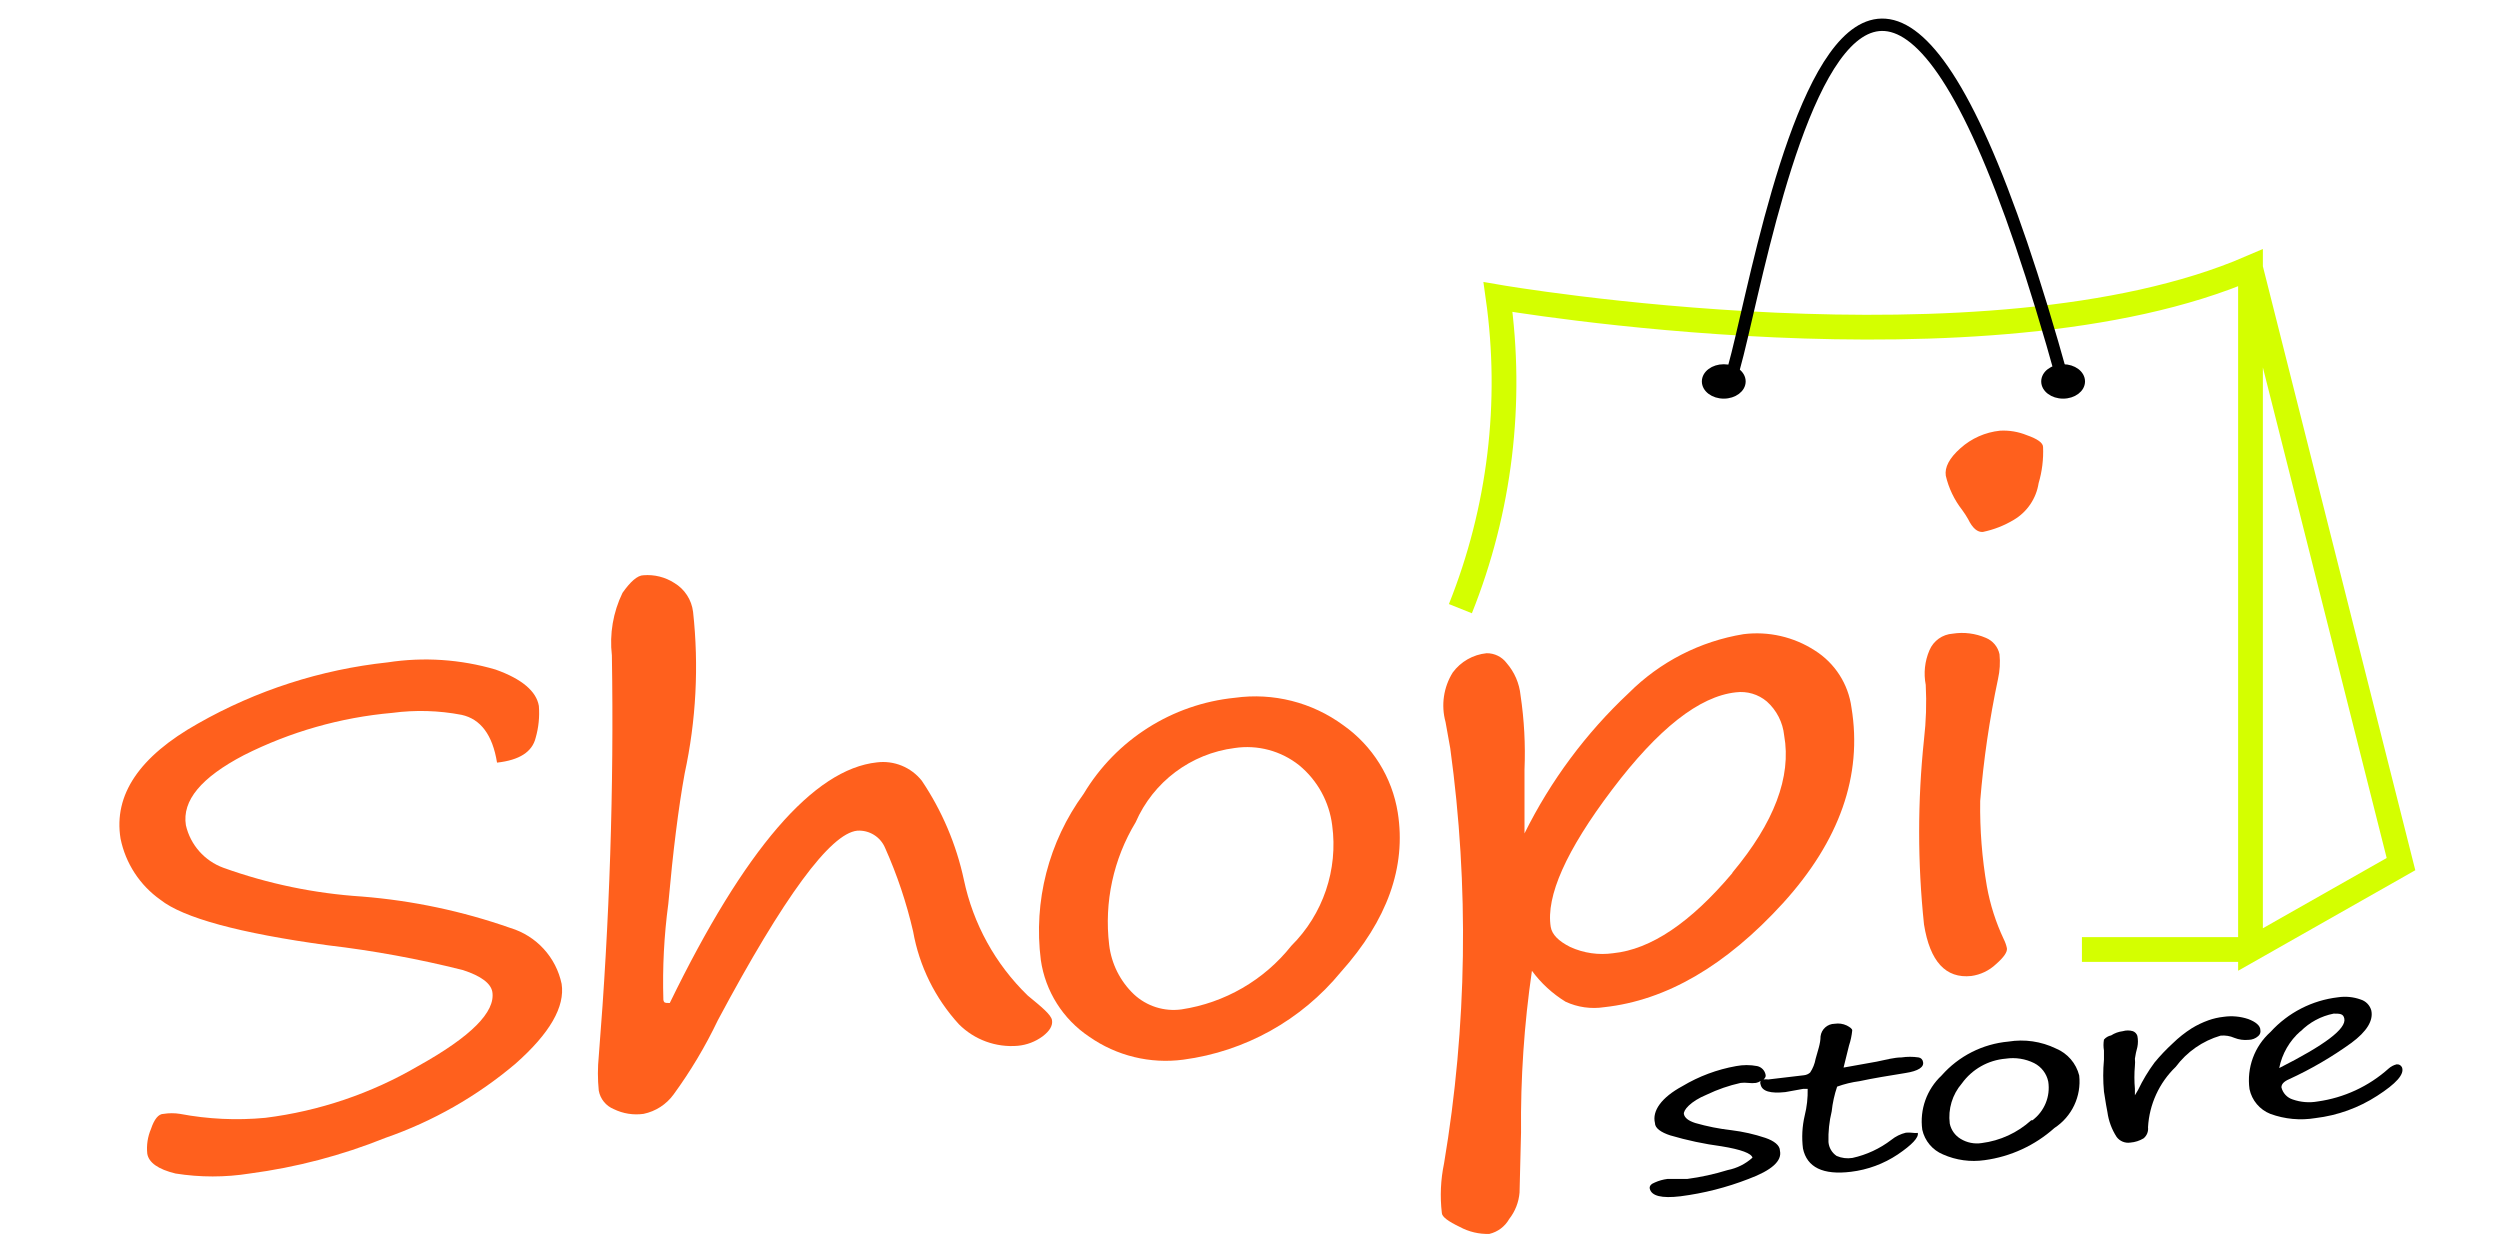
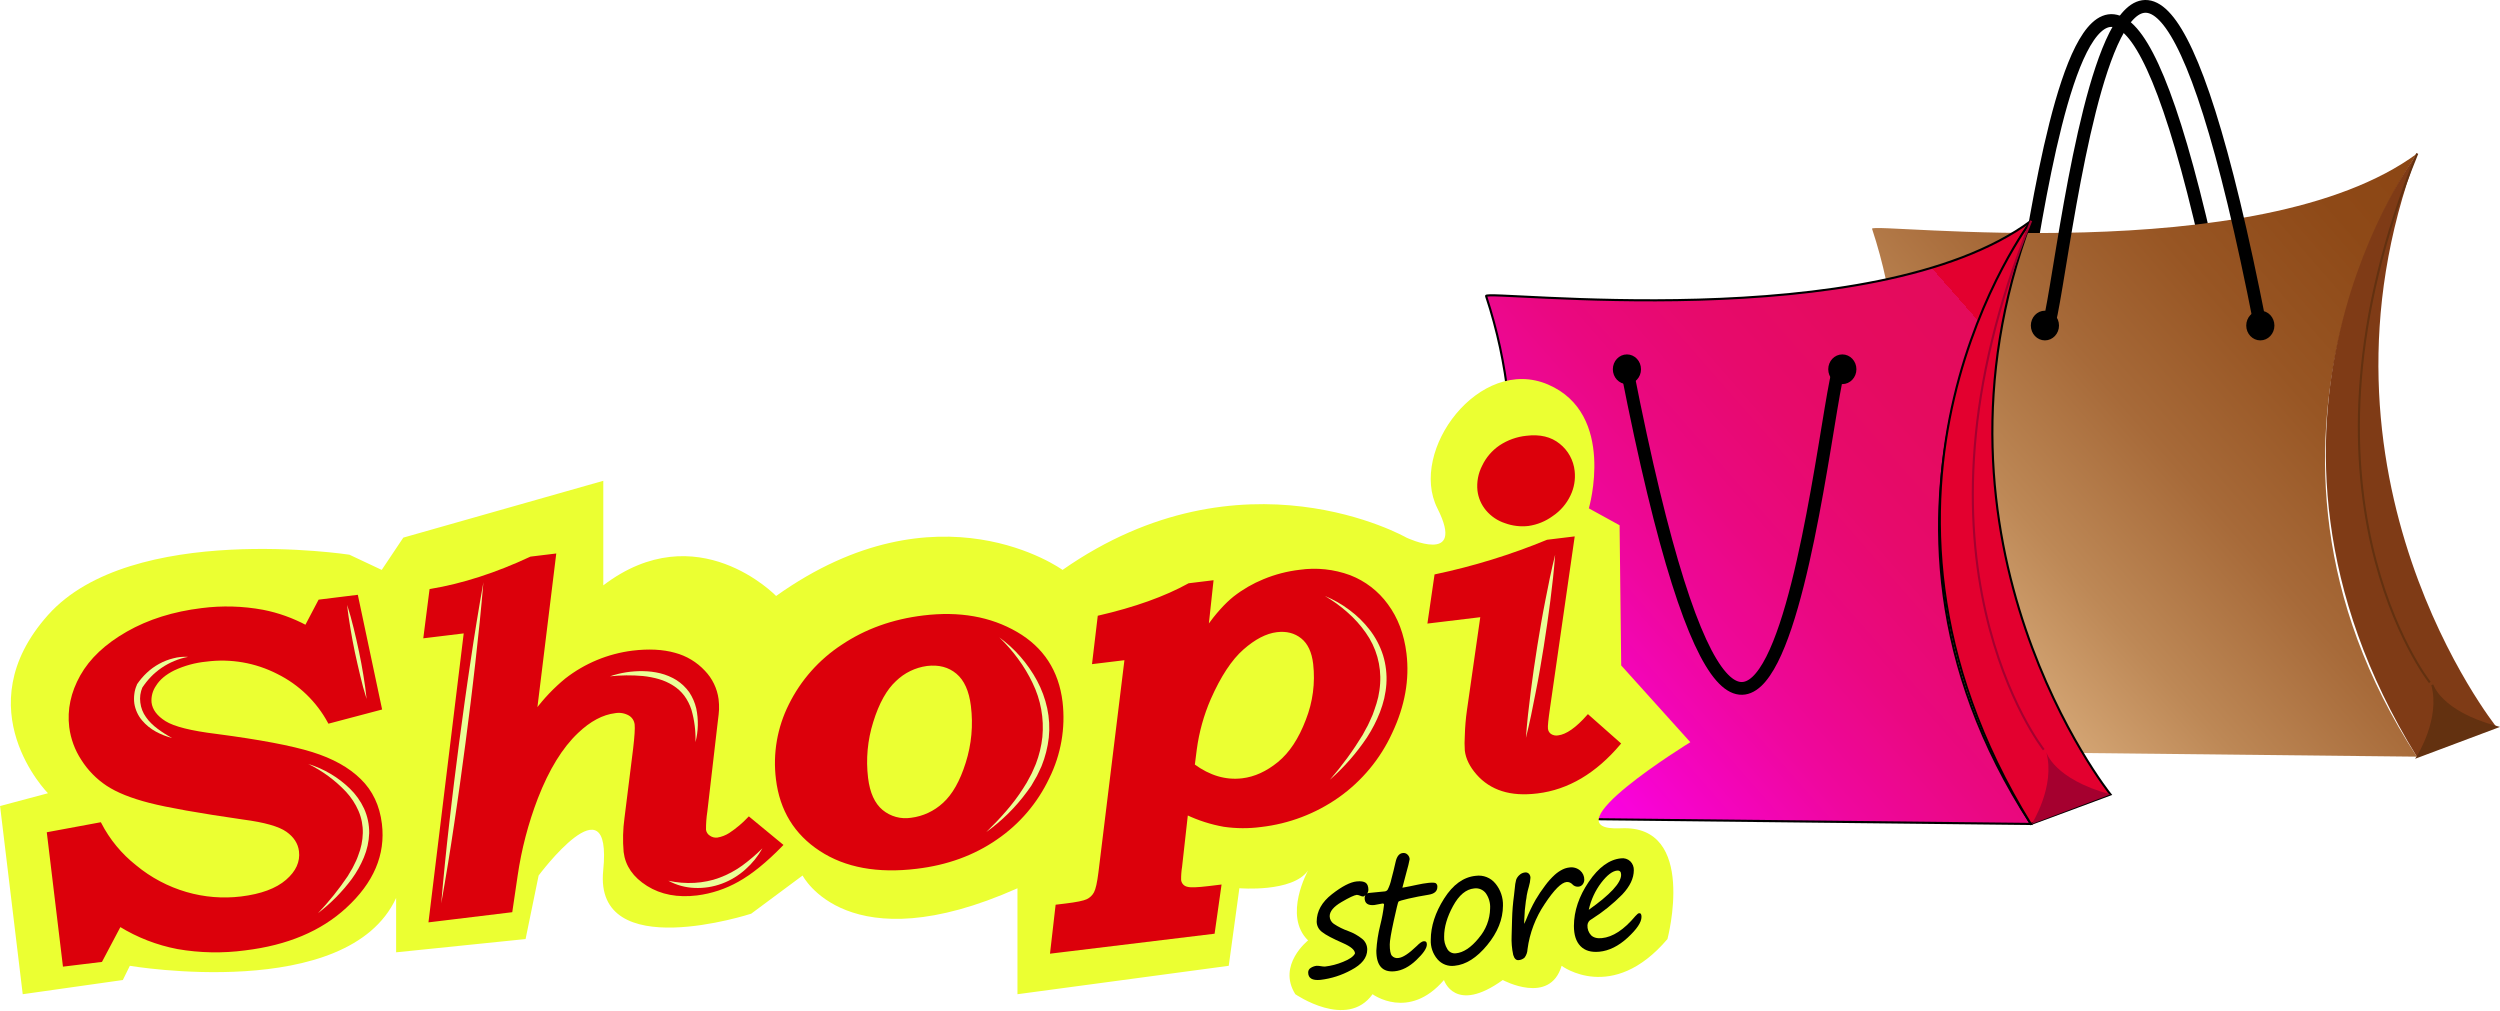
- <svg xmlns="http://www.w3.org/2000/svg" id="Capa_1" data-name="Capa 1" viewBox="0 0 101 50">
+ <svg xmlns="http://www.w3.org/2000/svg" id="Capa_1" data-name="Capa 1" viewBox="0 0 1175.13 474.82">
  <defs>
-     <style>.cls-1,.cls-4{stroke:#000;}.cls-1,.cls-3,.cls-4{stroke-miterlimit:10;}.cls-1{stroke-width:0.25px;}.cls-2{fill:#ff601d;}.cls-3,.cls-4{fill:none;}.cls-3{stroke:#d4ff00;}.cls-4{stroke-width:0.5px;}</style>
+     <style>.cls-1,.cls-5,.cls-9{fill:none;}.cls-1,.cls-2,.cls-7,.cls-8{stroke:#000;}.cls-1,.cls-12,.cls-2,.cls-5,.cls-6,.cls-7,.cls-8,.cls-9{stroke-miterlimit:10;}.cls-1{stroke-width:6px;}.cls-2{stroke-width:2px;}.cls-3{fill:url(#Degradado_sin_nombre_98);}.cls-4{fill:#7f3b16;}.cls-5,.cls-6{stroke:#633110;}.cls-6{fill:#633110;}.cls-7{fill:url(#Degradado_sin_nombre_88);}.cls-8{fill:#e3002f;}.cls-9{stroke:#a5002f;}.cls-10{fill:#a5002f;}.cls-11{fill:#ebff32;}.cls-12{fill:#dc000b;stroke:#dc000b;}.cls-13{fill:#eaff98;}</style>
+     <linearGradient id="Degradado_sin_nombre_98" x1="870.77" y1="368.91" x2="1179.76" y2="98.12" gradientUnits="userSpaceOnUse">
+       <stop offset="0" stop-color="#ffdead" />
+       <stop offset="0.01" stop-color="#fcdaa9" />
+       <stop offset="0.18" stop-color="#daad7c" />
+       <stop offset="0.35" stop-color="#bd8856" />
+       <stop offset="0.52" stop-color="#a76a39" />
+       <stop offset="0.68" stop-color="#985624" />
+       <stop offset="0.85" stop-color="#8e4917" />
+       <stop offset="1" stop-color="#8b4513" />
+     </linearGradient>
+     <linearGradient id="Degradado_sin_nombre_88" x1="712.72" y1="380.03" x2="949.11" y2="172.86" gradientUnits="userSpaceOnUse">
+       <stop offset="0" stop-color="#f0f" />
+       <stop offset="0.04" stop-color="#fd01f1" />
+       <stop offset="0.21" stop-color="#f504c4" />
+       <stop offset="0.37" stop-color="#ef079e" />
+       <stop offset="0.53" stop-color="#ea0881" />
+       <stop offset="0.69" stop-color="#e70a6c" />
+       <stop offset="0.85" stop-color="#e50b5f" />
+       <stop offset="1" stop-color="#e40b5b" />
+       <stop offset="1" stop-color="#e3002f" />
+     </linearGradient>
  </defs>
-   <ellipse class="cls-1" cx="83.35" cy="15.41" rx="0.76" ry="0.57" />
-   <ellipse class="cls-1" cx="69.64" cy="15.41" rx="0.76" ry="0.57" />
-   <path class="cls-2" d="M20.62,37.49a23.85,23.85,0,0,0-6-1.27,20.44,20.44,0,0,1-5.59-1.16,2.4,2.4,0,0,1-1.52-1.72c-.16-1,.62-1.93,2.34-2.83a16.54,16.54,0,0,1,6-1.71,8.74,8.74,0,0,1,2.8.08c.77.17,1.25.81,1.43,1.93.9-.1,1.42-.43,1.56-1a3.63,3.63,0,0,0,.13-1.29c-.1-.59-.68-1.09-1.75-1.47a10.05,10.05,0,0,0-4.36-.29A19.75,19.75,0,0,0,8,29.23q-3.56,2-3.13,4.65a4,4,0,0,0,1.61,2.47c.92.73,3.18,1.35,6.77,1.84a43.05,43.05,0,0,1,5.45,1c.74.24,1.13.54,1.19.88q.2,1.22-3,3a16.2,16.2,0,0,1-6.17,2.09A12.3,12.3,0,0,1,7.27,45a2.11,2.11,0,0,0-.66,0c-.21,0-.38.22-.51.61a2,2,0,0,0-.15,1c.06.36.44.63,1.14.8a9.54,9.54,0,0,0,3,0,22.57,22.57,0,0,0,5.48-1.44,16.51,16.51,0,0,0,5.26-3c1.39-1.23,2-2.3,1.86-3.22A3,3,0,0,0,20.62,37.49Z" />
-   <path class="cls-2" d="M41.52,40.22a9.13,9.13,0,0,1-2.58-4.68,11.5,11.5,0,0,0-1.7-4,2,2,0,0,0-1.81-.74q-3.84.41-8.37,9.72H27c-.12,0-.18,0-.2-.13A23.85,23.85,0,0,1,27,36.51c.19-2.12.41-3.88.66-5.26A20.38,20.38,0,0,0,28,24.72a1.58,1.58,0,0,0-.76-1.17A2,2,0,0,0,26,23.24c-.25,0-.54.27-.85.71a4.58,4.58,0,0,0-.43,2.53q.13,8-.53,16.19a7,7,0,0,0,0,1.39,1,1,0,0,0,.61.75A2.08,2.08,0,0,0,26,45a2,2,0,0,0,1.21-.78,18.92,18.92,0,0,0,1.79-3q4-7.49,5.63-7.66a1.14,1.14,0,0,1,1.13.7,18.45,18.45,0,0,1,1.13,3.37,7.48,7.48,0,0,0,1.85,3.75,3,3,0,0,0,2.38.87,2,2,0,0,0,1-.38c.29-.22.42-.44.38-.66S42.08,40.68,41.52,40.22Z" />
-   <path class="cls-2" d="M54.27,29.3a6,6,0,0,0-4.38-1.11,8.06,8.06,0,0,0-6.11,3.88,9.38,9.38,0,0,0-1.73,6.72A4.5,4.5,0,0,0,44,41.88a5.39,5.39,0,0,0,3.81.93,9.92,9.92,0,0,0,6.36-3.54q2.82-3.15,2.3-6.44A5.35,5.35,0,0,0,54.27,29.3Zm-2.1,8.91a7,7,0,0,1-4.44,2.57,2.35,2.35,0,0,1-1.92-.61,3.29,3.29,0,0,1-1-2,7.78,7.78,0,0,1,1.07-4.95,5.06,5.06,0,0,1,4-3,3.38,3.38,0,0,1,2.61.7,3.74,3.74,0,0,1,1.33,2.42A5.77,5.77,0,0,1,52.17,38.21Z" />
-   <path class="cls-2" d="M73.32,26.28a4.32,4.32,0,0,0-2.88-.66A8.5,8.5,0,0,0,65.8,28a19.85,19.85,0,0,0-4.21,5.67c0-.22,0-1.08,0-2.58a15.84,15.84,0,0,0-.16-3,2.34,2.34,0,0,0-.56-1.3,1,1,0,0,0-.81-.4,1.94,1.94,0,0,0-1.37.78,2.52,2.52,0,0,0-.29,2l.19,1.06A55.66,55.66,0,0,1,58.34,47a6.24,6.24,0,0,0-.09,2c0,.16.27.35.73.57a2.34,2.34,0,0,0,1.19.28,1.25,1.25,0,0,0,.8-.6,2,2,0,0,0,.42-1.07l.06-2.43a42.43,42.43,0,0,1,.44-6.53,4.8,4.8,0,0,0,1.36,1.25,2.73,2.73,0,0,0,1.56.22q3.76-.41,7.22-4.2c2.29-2.52,3.22-5.16,2.77-7.9A3.23,3.23,0,0,0,73.32,26.28Zm-3.34,9q-2.53,3-4.81,3.23a3.12,3.12,0,0,1-1.73-.25c-.48-.24-.74-.51-.79-.81-.2-1.24.62-3.09,2.48-5.55s3.52-3.77,5-3.93a1.62,1.62,0,0,1,1.25.37,2.13,2.13,0,0,1,.7,1.37C72.38,31.39,71.67,33.24,70,35.24Z" />
-   <path class="cls-2" d="M80.23,25.77a2.43,2.43,0,0,0-1.34-.17,1.1,1.1,0,0,0-.94.67,2.39,2.39,0,0,0-.15,1.4,13.18,13.18,0,0,1-.07,2.2,35.71,35.71,0,0,0,0,7.48c.24,1.5.88,2.19,1.91,2.08a1.81,1.81,0,0,0,1-.48c.32-.28.46-.49.44-.64a1.5,1.5,0,0,0-.13-.37,8.52,8.52,0,0,1-.68-2.13A18.69,18.69,0,0,1,80,32.36a38.94,38.94,0,0,1,.72-4.93,3.15,3.15,0,0,0,.06-1A.92.92,0,0,0,80.23,25.77Z" />
-   <path class="cls-2" d="M82.54,18.06q0-.25-.66-.48a2.49,2.49,0,0,0-1.08-.18,2.83,2.83,0,0,0-1.6.71c-.45.4-.64.77-.59,1.11a3.56,3.56,0,0,0,.66,1.38,3.74,3.74,0,0,1,.24.37c.18.37.38.54.6.52A4,4,0,0,0,81.36,21a2.09,2.09,0,0,0,1-1.48A4.47,4.47,0,0,0,82.54,18.06Z" />
-   <path d="M77,45.76a1.49,1.49,0,0,0-.59.29,4,4,0,0,1-1.57.73,1.14,1.14,0,0,1-.64-.08.75.75,0,0,1-.33-.56A4.65,4.65,0,0,1,74,44.9a4.67,4.67,0,0,1,.22-1,4.25,4.25,0,0,1,.9-.22c.56-.12,1.18-.22,1.86-.33.52-.08.76-.24.71-.45a.21.21,0,0,0-.18-.18,2.35,2.35,0,0,0-.69,0c-.28,0-.62.09-1,.17l-1.34.24.22-.89a2.77,2.77,0,0,0,.13-.61c0-.07-.09-.13-.22-.2a.84.84,0,0,0-.49-.07.58.58,0,0,0-.57.51c0,.3-.12.6-.2.91a1.45,1.45,0,0,1-.22.55.44.44,0,0,1-.25.11l-1.44.17a.74.74,0,0,0-.19,0c.06-.06.1-.12.08-.19a.44.44,0,0,0-.34-.35,2.25,2.25,0,0,0-.85,0,6.4,6.4,0,0,0-2.17.81c-.85.46-1.23,1-1.11,1.49,0,.21.25.38.62.5a13.69,13.69,0,0,0,2.07.44c.8.13,1.21.29,1.25.46a2.1,2.1,0,0,1-1,.5,9.94,9.94,0,0,1-1.64.36h-.8a1.78,1.78,0,0,0-.5.14c-.16.06-.23.15-.21.25.07.3.48.4,1.24.31a11.71,11.71,0,0,0,2.75-.7c.94-.35,1.36-.73,1.27-1.14,0-.22-.24-.4-.59-.52a7,7,0,0,0-1.37-.31,8.88,8.88,0,0,1-1.46-.29c-.28-.09-.43-.21-.46-.36s.25-.51.93-.79a6.33,6.33,0,0,1,1.36-.47,1.31,1.31,0,0,1,.31,0,1.31,1.31,0,0,0,.31,0,.48.48,0,0,0,.19-.08.19.19,0,0,0,0,.15q.09.4,1,.3l.72-.13c.11,0,.18,0,.18,0a4.06,4.06,0,0,1-.12,1.08,3.77,3.77,0,0,0-.07,1.33c.16.76.81,1.08,1.94.94a4.34,4.34,0,0,0,1.89-.7q.87-.59.81-.87C77.33,45.79,77.21,45.74,77,45.76Z" />
-   <path d="M83.06,42.36a3.22,3.22,0,0,0-1.92-.28,4.09,4.09,0,0,0-2.7,1.37,2.53,2.53,0,0,0-.78,2.19,1.41,1.41,0,0,0,.84,1,3.06,3.06,0,0,0,1.68.23A5.29,5.29,0,0,0,83,45.57a2.24,2.24,0,0,0,1-2.12A1.6,1.6,0,0,0,83.06,42.36Zm-1,2.9a3.66,3.66,0,0,1-2,.92,1.26,1.26,0,0,1-.85-.17.94.94,0,0,1-.44-.62,2.08,2.08,0,0,1,.49-1.62,2.43,2.43,0,0,1,1.77-1,1.94,1.94,0,0,1,1.15.18,1.08,1.08,0,0,1,.57.75A1.64,1.64,0,0,1,82.11,45.26Z" />
-   <path d="M91.32,41.62c0-.19-.2-.34-.49-.45a2.16,2.16,0,0,0-1-.09,2.69,2.69,0,0,0-.61.14,3.66,3.66,0,0,0-.67.32,4.75,4.75,0,0,0-.77.61,7.65,7.65,0,0,0-.74.78,6.75,6.75,0,0,0-.66,1.1l-.13.22,0-.11,0-.15a5.3,5.3,0,0,1,0-.93,1.43,1.43,0,0,0,0-.29,3.69,3.69,0,0,1,.1-.47,1.14,1.14,0,0,0,0-.45.3.3,0,0,0-.18-.19.72.72,0,0,0-.41,0,1.11,1.11,0,0,0-.47.17A.51.51,0,0,0,85,42a1.28,1.28,0,0,0,0,.44c0,.19,0,.32,0,.37A7,7,0,0,0,85,44.1c.07.43.11.71.14.83a2.46,2.46,0,0,0,.37,1,.58.58,0,0,0,.56.23,1.22,1.22,0,0,0,.53-.17.5.5,0,0,0,.18-.45A3.67,3.67,0,0,1,87.9,43.1a3.47,3.47,0,0,1,1.81-1.26,1.12,1.12,0,0,1,.56.09,1.22,1.22,0,0,0,.57.08.59.59,0,0,0,.39-.15A.25.25,0,0,0,91.32,41.62Z" />
-   <path d="M96.82,43a.76.76,0,0,0-.32.17,5.42,5.42,0,0,1-2.87,1.33,2,2,0,0,1-1-.08.68.68,0,0,1-.46-.49c0-.12.08-.23.31-.33A15,15,0,0,0,95,42.13c.62-.46.89-.9.8-1.31a.64.64,0,0,0-.43-.44,1.87,1.87,0,0,0-.91-.09,4.37,4.37,0,0,0-2.73,1.4A2.62,2.62,0,0,0,90.88,44a1.38,1.38,0,0,0,.84,1,3.59,3.59,0,0,0,1.83.17,5.85,5.85,0,0,0,2.49-.9c.76-.49,1.11-.87,1-1.15A.21.21,0,0,0,96.82,43Zm-3.88-1.33a2.58,2.58,0,0,1,1.34-.72c.25,0,.39,0,.43.2.09.41-.79,1.07-2.63,2A2.67,2.67,0,0,1,92.94,41.66Z" />
-   <path class="cls-3" d="M90.92,10.82,97,34.91l-6.08,3.45V10.82C80.28,15.41,60.52,12,60.52,12A24.61,24.61,0,0,1,59,24.59" />
-   <line class="cls-3" x1="84.11" y1="38.36" x2="91" y2="38.36" />
-   <path class="cls-4" d="M69.64,15.41c.71,2.93,4.35-33.84,13.71,0" />
+   <path class="cls-1" d="M953.66,169.34c5.22,30.61,32.14-352.36,101.25,0" transform="translate(-8.46 -9.67)" />
+   <ellipse class="cls-2" cx="1046.45" cy="159.67" rx="5.62" ry="5.98" />
+   <ellipse class="cls-2" cx="945.2" cy="159.67" rx="5.62" ry="5.98" />
+   <path class="cls-3" d="M888.42,117.2c-1.09-3.3,181.91,19.63,256.27-35.4,0,0-97.39,134.57-.18,283.54L844,362.07S931.27,246.92,888.42,117.2Z" transform="translate(-8.46 -9.67)" />
+   <path class="cls-1" d="M969.68,162.69c5.22,30.61,32.14-352.36,101.25,0" transform="translate(-8.46 -9.67)" />
+   <ellipse class="cls-2" cx="1062.47" cy="153.02" rx="5.62" ry="5.98" />
+   <ellipse class="cls-2" cx="961.22" cy="153.02" rx="5.62" ry="5.98" />
+   <path class="cls-4" d="M1144.51,365.34l37.45-13.9s-94.13-117.66-37.27-269.64C1144.69,81.8,1048.15,209,1144.51,365.34Z" transform="translate(-8.46 -9.67)" />
+   <path class="cls-5" d="M1150.6,330.44s-70.94-89.63-5.91-248.64" transform="translate(-8.46 -9.67)" />
+   <path class="cls-6" d="M1144.92,365.34s11.3-17.73,6.85-33.79c0,0,3.46,12.63,30.19,19.89Z" transform="translate(-8.46 -9.67)" />
+   <path class="cls-7" d="M707,148.83c-1.09-3.3,181.92,19.63,256.27-35.4,0,0-97.39,134.58-.18,283.54L662.54,393.7S749.81,278.55,707,148.83Z" transform="translate(-8.46 -9.67)" />
+   <path class="cls-8" d="M963.05,397l37.45-13.9s-94.13-117.66-37.27-269.64C963.23,113.43,866.69,240.64,963.05,397Z" transform="translate(-8.46 -9.67)" />
+   <path class="cls-9" d="M969.14,362.07s-70.94-89.63-5.91-248.64" transform="translate(-8.46 -9.67)" />
+   <path class="cls-1" d="M874.45,183.24c-5.22-30.61-32.14,352.36-101.25,0" transform="translate(-8.46 -9.67)" />
+   <ellipse class="cls-2" cx="764.74" cy="173.57" rx="5.62" ry="5.98" />
+   <ellipse class="cls-2" cx="865.99" cy="173.57" rx="5.62" ry="5.98" />
+   <path class="cls-10" d="M963.46,397s11.3-17.73,6.85-33.79c0,0,3.46,12.63,30.19,19.89Z" transform="translate(-8.46 -9.67)" />
+   <path class="cls-11" d="M172.7,270.41S70.25,254.74,31,298.79s0,83.75,0,83.75l-22.51,6L19.14,477l47.06-6.67,3.29-6.68s102.45,17.41,125.17-31.9v25.56l60.85-6.24,6.13-29.86s34.83-46.8,30.36-2.37,69.56,20.31,69.56,20.31l24.16-17.94s21.14,41.55,101,6V477l99.31-13.35,5-36.47s25,2.13,32.3-8.34c0,0-11.9,21.31,0,32.87,0,0-14.64,11.56-6,25.29,0,0,24.28,16.77,36.31,0,0,0,17,12.59,33.56-6.67,0,0,5.13,16.21,27.64,0,0,0,22.14,12,27.66-6.68,0,0,23.82,17.92,49.75-12.58,0,0,14.25-53.8-21.85-52.06S803,358.54,803,358.54l-32.49-36.08-.76-65.89-14.45-7.95s13-44.38-19.18-58.2-65.7,31.08-52,58.2-14.56,13.76-14.56,13.76-77-44-161.65,15.18c0,0-58.09-42.3-134.64,12.25,0,0-37.11-38.54-81.23-5V235.67l-94,26.71-10.15,15.18Z" transform="translate(-8.46 -9.67)" />
+   <path d="M677.64,452.1c-.76.08-1.84.82-3.26,2.27-3.66,3.52-6.51,5.4-8.56,5.6a3.33,3.33,0,0,1-3.1-1.05c-.69-.84-1-2.6-1-5.31q0-2.5,1.87-11.09c1.24-5.72,2-8.71,2.2-9s1.79-.76,4.7-1.44,6.09-1.29,9.54-1.85q4.05-.66,4.06-3.65a1.92,1.92,0,0,0-.71-1.74c-.48-.3-1.62-.36-3.43-.18a49.23,49.23,0,0,0-5.36.9c-2.17.49-4.48.93-6.94,1.38l2.11-8a55.45,55.45,0,0,0,1.31-5.41,3.12,3.12,0,0,0-.85-2,2.59,2.59,0,0,0-2.39-.89q-2.51.26-3.37,4.21c-.59,2.67-1.26,5.37-2,8.12a19.84,19.84,0,0,1-1.71,4.87,1.87,1.87,0,0,1-1.32.83l-7.36.72a3.05,3.05,0,0,0-1,.26,2.67,2.67,0,0,0,.61-1.59c0-1.69-.42-2.85-1.29-3.45s-2.26-.82-4.19-.63c-3,.3-6.89,2.28-11.65,6s-7.16,8-7.18,12.88a6.07,6.07,0,0,0,2.53,4.9c1.7,1.38,5,3.1,9.79,5.2,3.79,1.66,5.69,3.3,5.68,4.9-.71,1.42-2.59,2.74-5.62,3.94a31.71,31.71,0,0,1-8.51,2.21,11.28,11.28,0,0,1-1.93-.19,9,9,0,0,0-2-.17,6.25,6.25,0,0,0-2.63.92,2.46,2.46,0,0,0-1.31,2.2c0,2.7,1.91,3.87,5.77,3.49a39.63,39.63,0,0,0,14.41-4.6q7.54-3.93,7.58-9.58a6.41,6.41,0,0,0-2.39-5.11,23,23,0,0,0-6.43-3.62,30.55,30.55,0,0,1-6.92-3.44,4.41,4.41,0,0,1-1.91-3.57q0-3.39,5.49-6.62t7.27-3.42a5.16,5.16,0,0,1,1.5.38,4.36,4.36,0,0,0,1.53.41,3.16,3.16,0,0,0,1-.67,2.58,2.58,0,0,0-.36,1.34c0,2.5,1.51,3.62,4.56,3.32l3.72-.69c.57-.06.85.1.85.47a74.67,74.67,0,0,1-1.79,9.68,63.51,63.51,0,0,0-1.84,12q0,10.53,8.61,9.68c3.45-.33,6.83-2.08,10.14-5.22s5-5.6,5-7.37C679.18,452.5,678.67,452,677.64,452.1Z" transform="translate(-8.46 -9.67)" />
+   <path d="M711.4,425a10.07,10.07,0,0,0-9.25-3.65q-8.65.85-14.89,10.71T681,451.39a13.14,13.14,0,0,0,3.14,9.18,9,9,0,0,0,8.06,3.06q7.94-.76,15.31-9.7t7.42-18.51A15.57,15.57,0,0,0,711.4,425Zm-7.91,25.7c-3.6,4.38-7.16,6.74-10.71,7.08a4.07,4.07,0,0,1-4-2,10.3,10.3,0,0,1-1.5-5.93q0-6.61,4.19-14.31t9.91-8.26a5.82,5.82,0,0,1,5.51,2.29,11.25,11.25,0,0,1,2,7.16A21.79,21.79,0,0,1,703.49,450.66Z" transform="translate(-8.46 -9.67)" />
+   <path d="M753.16,423.2a5.53,5.53,0,0,0-1.95-4.33,6.31,6.31,0,0,0-5.06-1.44,9.65,9.65,0,0,0-3.19.93,16.38,16.38,0,0,0-3.67,2.5,33.73,33.73,0,0,0-4.48,5,67.1,67.1,0,0,0-4.51,6.7,74.32,74.32,0,0,0-4.51,9.47,19.25,19.25,0,0,1-.87,1.92v-1l.05-1.37a73.47,73.47,0,0,1,.74-8.41,25.18,25.18,0,0,0,.41-2.67,36.24,36.24,0,0,1,1-4.12,17.4,17.4,0,0,0,.73-4.12,2.78,2.78,0,0,0-.65-1.81,2.13,2.13,0,0,0-2-.67,4.35,4.35,0,0,0-2.53,1.2,5.5,5.5,0,0,0-1.54,2.22,20.4,20.4,0,0,0-.64,4c-.18,1.74-.3,2.85-.37,3.33a101.07,101.07,0,0,0-.91,11.34q-.21,5.94-.21,7.66a35.09,35.09,0,0,0,.75,9c.51,1.74,1.36,2.56,2.52,2.45a4.51,4.51,0,0,0,2.83-1.2,7,7,0,0,0,1.37-3.93,49.59,49.59,0,0,1,8.09-21.28q6.61-10,10.34-10.32a3.36,3.36,0,0,1,2.67,1.11,3.33,3.33,0,0,0,2.74,1.1,2.76,2.76,0,0,0,2.13-1.13A3.64,3.64,0,0,0,753.16,423.2Z" transform="translate(-8.46 -9.67)" />
+   <path d="M778.93,438.92c-.4,0-1,.51-1.79,1.4q-8,9.56-15.73,10.32c-2.23.22-3.92-.24-5.06-1.36a6.35,6.35,0,0,1-1.7-4.73,3.33,3.33,0,0,1,1.87-2.77A80.28,80.28,0,0,0,771,430.14c3.62-3.83,5.43-7.63,5.44-11.43a5.62,5.62,0,0,0-1.67-4.2,5.3,5.3,0,0,0-4.38-1.37q-8.17.8-15.11,11t-7,20.76c0,4.2,1,7.35,3.08,9.49s5,3,8.87,2.64q6.86-.67,13.33-6.62c4.31-4,6.48-7.21,6.49-9.72C780.07,439.43,779.69,438.86,778.93,438.92ZM761.12,424.6q4.14-5.37,7.43-5.71c1.29-.12,1.93.55,1.92,2q0,5.65-15.21,16.44A32.55,32.55,0,0,1,761.12,424.6Z" transform="translate(-8.46 -9.67)" />
+   <path class="cls-12" d="M176.26,289.81l11.23,53-24.4,6.45A55,55,0,0,0,139,326a57.45,57.45,0,0,0-33.6-5.83,46.48,46.48,0,0,0-15.22,4.16q-6.08,3-8.77,7.36a12.53,12.53,0,0,0-2.22,8.2q.65,5.32,6.81,9.19t24.16,6.07q30.47,4,44.9,8.5t22.65,12.61q8.24,8.06,9.77,20.7,2.61,21.51-16.68,39.15-17.61,16.21-47.15,19.79A103.85,103.85,0,0,1,92,455.3a80.55,80.55,0,0,1-27.16-10.54l-8.77,16.59-17.58,2.14L31,401.28l24.59-4.56a61.28,61.28,0,0,0,16.57,20.1A66.45,66.45,0,0,0,96,429.45a64.66,64.66,0,0,0,25.78,2.11q14.28-1.74,21.46-7.95t6.25-13.87q-.69-5.65-6.11-9.5t-20.54-5.83q-31.27-4.53-44.07-7.82t-19.93-8a40.08,40.08,0,0,1-11.74-12A36,36,0,0,1,41.5,351.4q-1.48-12.21,5.13-24T68.33,307q15.06-8.58,35-11a92.75,92.75,0,0,1,28.72.8A72.31,72.31,0,0,1,152.24,304l6.3-12Z" transform="translate(-8.46 -9.67)" />
+   <path class="cls-12" d="M257.94,271.8l11.42-1.39-9,73.4A84.28,84.28,0,0,1,274.48,329a63.87,63.87,0,0,1,31.34-13q11.34-1.37,19.79,1a29.09,29.09,0,0,1,13.86,8.34,23.22,23.22,0,0,1,6.26,13,31.27,31.27,0,0,1,.22,4.81q0,1.13-.74,6.95L340.46,391a53.26,53.26,0,0,0-.64,8.74,4.37,4.37,0,0,0,2,3.13,5.48,5.48,0,0,0,3.92,1,15.46,15.46,0,0,0,5.76-2.22,51.75,51.75,0,0,0,9-7.56L376,406.88q-11.34,11.63-20.71,16.81a52.56,52.56,0,0,1-19.21,6.38q-13.58,1.65-23.2-4.39t-10.78-15.57a70.35,70.35,0,0,1,.4-15.91l4.07-32.67q1-8.46.71-11.34a6.08,6.08,0,0,0-3-4.64,10.12,10.12,0,0,0-6.71-1.15q-9,1.1-17.75,9.46-11.06,10.45-19,30.89a170,170,0,0,0-9.54,36.48L248.81,438l-38.38,4.66L227,306.83l-19,2.31L210.83,287Q233.55,283.2,257.94,271.8Z" transform="translate(-8.46 -9.67)" />
+   <path class="cls-12" d="M442.52,299.46q25.25-3.06,43.75,7.69t21.15,32.48a63.53,63.53,0,0,1-6.2,35.63,71.73,71.73,0,0,1-24.43,28.62Q460.74,415,439.27,417.55q-27.43,3.33-45.19-8.3t-20.39-33.36a61,61,0,0,1,6-34.88,70.66,70.66,0,0,1,24.72-27.87Q420.92,302.08,442.52,299.46Zm1.6,22.76a26.38,26.38,0,0,0-14.82,7.2q-6.75,6.22-10.85,19.49A63,63,0,0,0,416,375.37q1.29,10.65,7,15.41a17.38,17.38,0,0,0,13.79,3.78A27.43,27.43,0,0,0,452,387.49q6.76-6.06,10.88-19.16a63,63,0,0,0,2.45-26.85q-1.31-10.75-7-15.52T444.12,322.22Z" transform="translate(-8.46 -9.67)" />
+   <path class="cls-12" d="M537.57,319.43l-15.24,1.85,2.59-21.77q25.65-5.92,42.41-15.19l11-1.34L576,304.47q6.62-9.2,12.61-14a58.79,58.79,0,0,1,14-8.11A63.29,63.29,0,0,1,619.39,278a48.29,48.29,0,0,1,23.5,2.49A39,39,0,0,1,660.44,294q7,9.45,8.64,22.86,2.22,18.3-6.65,37.09a75.23,75.23,0,0,1-25,30.16,78.61,78.61,0,0,1-36.27,13.8,63.26,63.26,0,0,1-17.38-.1,68.69,68.69,0,0,1-17.41-5.56L563.61,417a35.36,35.36,0,0,0-.46,6.36,4.15,4.15,0,0,0,3.37,3.64q2.18.64,10.13-.33l5.42-.66-3.13,22.1-76.36,9.27,2.53-22,4.21-.51q7.84-.94,10.2-2.08a7.89,7.89,0,0,0,3.62-3.47q1.26-2.36,2.15-9.66Zm32,49.87q11.1,8.13,22.89,6.7,8.81-1.06,17-7.74t13.27-20.06a55.11,55.11,0,0,0,3.49-26.47q-1-8.55-5.84-12.4t-11.8-3q-7.65.93-16,8.29T577.1,338.15a89.4,89.4,0,0,0-6.58,23.7Z" transform="translate(-8.46 -9.67)" />
+   <path class="cls-12" d="M735.79,263.87l12.28-1.49-11.49,79.84c-.82,5.57-1.16,8.9-1,10a3.87,3.87,0,0,0,1.69,2.89,5.11,5.11,0,0,0,3.64.73q6-.72,14-9.79l14.88,13.16q-17.15,20.31-38.7,22.92-9.54,1.17-16.51-1.09a25.69,25.69,0,0,1-11.69-7.64q-4.71-5.39-5.39-10.93a50,50,0,0,1,0-7,102.27,102.27,0,0,1,1-11.91l6.35-44.35-24.85,3,3.22-22.11A301.43,301.43,0,0,0,735.79,263.87ZM726,215q9.39-1.14,15.29,3.65a18.3,18.3,0,0,1,6.84,12.45,20.59,20.59,0,0,1-1.92,11.26,23.53,23.53,0,0,1-8.19,9.49,24.91,24.91,0,0,1-11.2,4.56,23.53,23.53,0,0,1-10.74-1.28,19.12,19.12,0,0,1-8.76-5.91,17.1,17.1,0,0,1-3.88-9,20.38,20.38,0,0,1,2.14-11.4,23.41,23.41,0,0,1,8.08-9.42A27.49,27.49,0,0,1,726,215Z" transform="translate(-8.46 -9.67)" />
+   <path class="cls-13" d="M171.64,294c1.16,3.61,2.14,7.25,3.05,10.9s1.72,7.33,2.5,11,1.47,7.39,2.07,11.1,1.17,7.45,1.53,11.22c-1.17-3.6-2.15-7.24-3-10.9s-1.73-7.33-2.51-11-1.46-7.38-2.07-11.1S172,297.8,171.64,294Z" transform="translate(-8.46 -9.67)" />
+   <path class="cls-13" d="M96.91,318.43a31.18,31.18,0,0,0-6.55,1.95,33.13,33.13,0,0,0-5.9,3.18,32.33,32.33,0,0,0-2.64,2,27.08,27.08,0,0,0-2.42,2.25A36.55,36.55,0,0,0,75.27,333l.09-.16a12,12,0,0,0-.56,1.64,15.83,15.83,0,0,0-.38,1.79,13.94,13.94,0,0,0,0,3.65,14.58,14.58,0,0,0,2.67,6.84,18.51,18.51,0,0,0,2.48,2.93,28.12,28.12,0,0,0,3,2.57,56,56,0,0,0,6.8,4.32,33.8,33.8,0,0,1-7.64-3,23.05,23.05,0,0,1-6.53-5.32,16.25,16.25,0,0,1-3.6-7.92,16.85,16.85,0,0,1,0-4.43,14,14,0,0,1,1.22-4.36l0-.08,0-.08a31.78,31.78,0,0,1,4.67-5.49,28,28,0,0,1,5.82-4.21,26.83,26.83,0,0,1,6.63-2.58A21.78,21.78,0,0,1,96.91,318.43Z" transform="translate(-8.46 -9.67)" />
+   <path class="cls-13" d="M153.34,368.76a48.69,48.69,0,0,1,19.49,11.51,31.67,31.67,0,0,1,6.77,9.49A27.27,27.27,0,0,1,182,401.31a32.47,32.47,0,0,1-2.51,11.43,49.69,49.69,0,0,1-5.64,10.05,81.89,81.89,0,0,1-15.92,16.12,132.79,132.79,0,0,0,14-17.43c.5-.78.92-1.59,1.39-2.38s1-1.56,1.34-2.4l1.2-2.46c.41-.81.66-1.69,1-2.53A30.46,30.46,0,0,0,179,401.25a24.94,24.94,0,0,0-2-10.36,32.15,32.15,0,0,0-5.85-9A61.63,61.63,0,0,0,153.34,368.76Z" transform="translate(-8.46 -9.67)" />
+   <path class="cls-13" d="M295.16,327.58a45.36,45.36,0,0,1,15.64-2.43,35.91,35.91,0,0,1,8,1,26.9,26.9,0,0,1,7.6,3.18,21.76,21.76,0,0,1,6.05,5.74,23.32,23.32,0,0,1,3.28,7.57,34.54,34.54,0,0,1-.36,15.87,49.44,49.44,0,0,0-1.9-15.23,23.26,23.26,0,0,0-3.33-6.55,19.54,19.54,0,0,0-5.34-4.87,25.5,25.5,0,0,0-6.74-3,42.5,42.5,0,0,0-7.42-1.43A78.78,78.78,0,0,0,295.16,327.58Z" transform="translate(-8.46 -9.67)" />
+   <path class="cls-13" d="M235.69,283.36q-1.62,19-3.8,37.89c-.69,6.31-1.49,12.61-2.23,18.91L227.26,359,224.7,377.9c-.9,6.28-1.76,12.57-2.72,18.84q-2.78,18.84-6.12,37.59,1.62-19,3.8-37.89c.69-6.31,1.49-12.6,2.23-18.91l2.4-18.88,2.56-18.86c.91-6.28,1.76-12.57,2.73-18.84Q232.34,302.13,235.69,283.36Z" transform="translate(-8.46 -9.67)" />
+   <path class="cls-13" d="M322.61,423.66a45.22,45.22,0,0,0,12.32,1,41.38,41.38,0,0,0,6-.78,34.3,34.3,0,0,0,5.8-1.66,45.06,45.06,0,0,0,10.65-5.71,83.29,83.29,0,0,0,9.46-8.1,37.6,37.6,0,0,1-8,9.93,34.42,34.42,0,0,1-11.08,6.7,32.69,32.69,0,0,1-12.83,2A28.05,28.05,0,0,1,322.61,423.66Z" transform="translate(-8.46 -9.67)" />
+   <path class="cls-13" d="M478.17,309.28a57.94,57.94,0,0,1,10,9.15,61.47,61.47,0,0,1,7.77,11.22,49.87,49.87,0,0,1,4.76,12.92,44.22,44.22,0,0,1,.75,13.82,51.43,51.43,0,0,1-3.4,13.4c-.47,1-1,2.09-1.46,3.13-.26.51-.48,1-.75,1.55l-.86,1.49c-.58,1-1.12,2-1.73,3l-2,2.81a85.21,85.21,0,0,1-19.19,19c6.43-6.28,12.5-12.91,17.25-20.37l1.75-2.81c.55-.94,1-1.93,1.57-2.9l.77-1.45c.26-.49.45-1,.67-1.5.43-1,.89-2,1.3-3a50.48,50.48,0,0,0,3.06-12.65,47.5,47.5,0,0,0-4.62-25.4A68.92,68.92,0,0,0,487,319.35,75.12,75.12,0,0,0,478.17,309.28Z" transform="translate(-8.46 -9.67)" />
+   <path class="cls-13" d="M631.18,289.81a50.76,50.76,0,0,1,11.52,6.54,48.15,48.15,0,0,1,9.57,9.35,38.89,38.89,0,0,1,6.3,12,37.51,37.51,0,0,1,1.56,13.52l-.16,1.7a10.56,10.56,0,0,1-.22,1.69l-.63,3.35a53.1,53.1,0,0,1-2,6.45A65.14,65.14,0,0,1,651,356.32a101.78,101.78,0,0,1-17.45,19.9A154.18,154.18,0,0,0,649,355.09c.54-.93,1-1.9,1.53-2.85s1.08-1.88,1.48-2.88l1.32-2.94.33-.73.27-.76.54-1.51a55.3,55.3,0,0,0,1.84-6.13l.56-3.13a12,12,0,0,0,.19-1.57l.13-1.58a36.86,36.86,0,0,0-6.75-23.93,52.56,52.56,0,0,0-8.62-9.59A64,64,0,0,0,631.18,289.81Z" transform="translate(-8.46 -9.67)" />
+   <path class="cls-13" d="M739.46,270.41c-.53,7.27-1.35,14.5-2.27,21.71-.44,3.61-1,7.2-1.47,10.8l-1.63,10.78-1.79,10.75c-.65,3.57-1.25,7.16-2,10.72-1.36,7.14-2.82,14.27-4.58,21.35.52-7.28,1.34-14.51,2.27-21.72.43-3.6,1-7.2,1.46-10.8l1.64-10.77,1.79-10.75c.66-3.58,1.26-7.16,2-10.73C736.24,284.61,737.71,277.49,739.46,270.41Z" transform="translate(-8.46 -9.67)" />
</svg>
